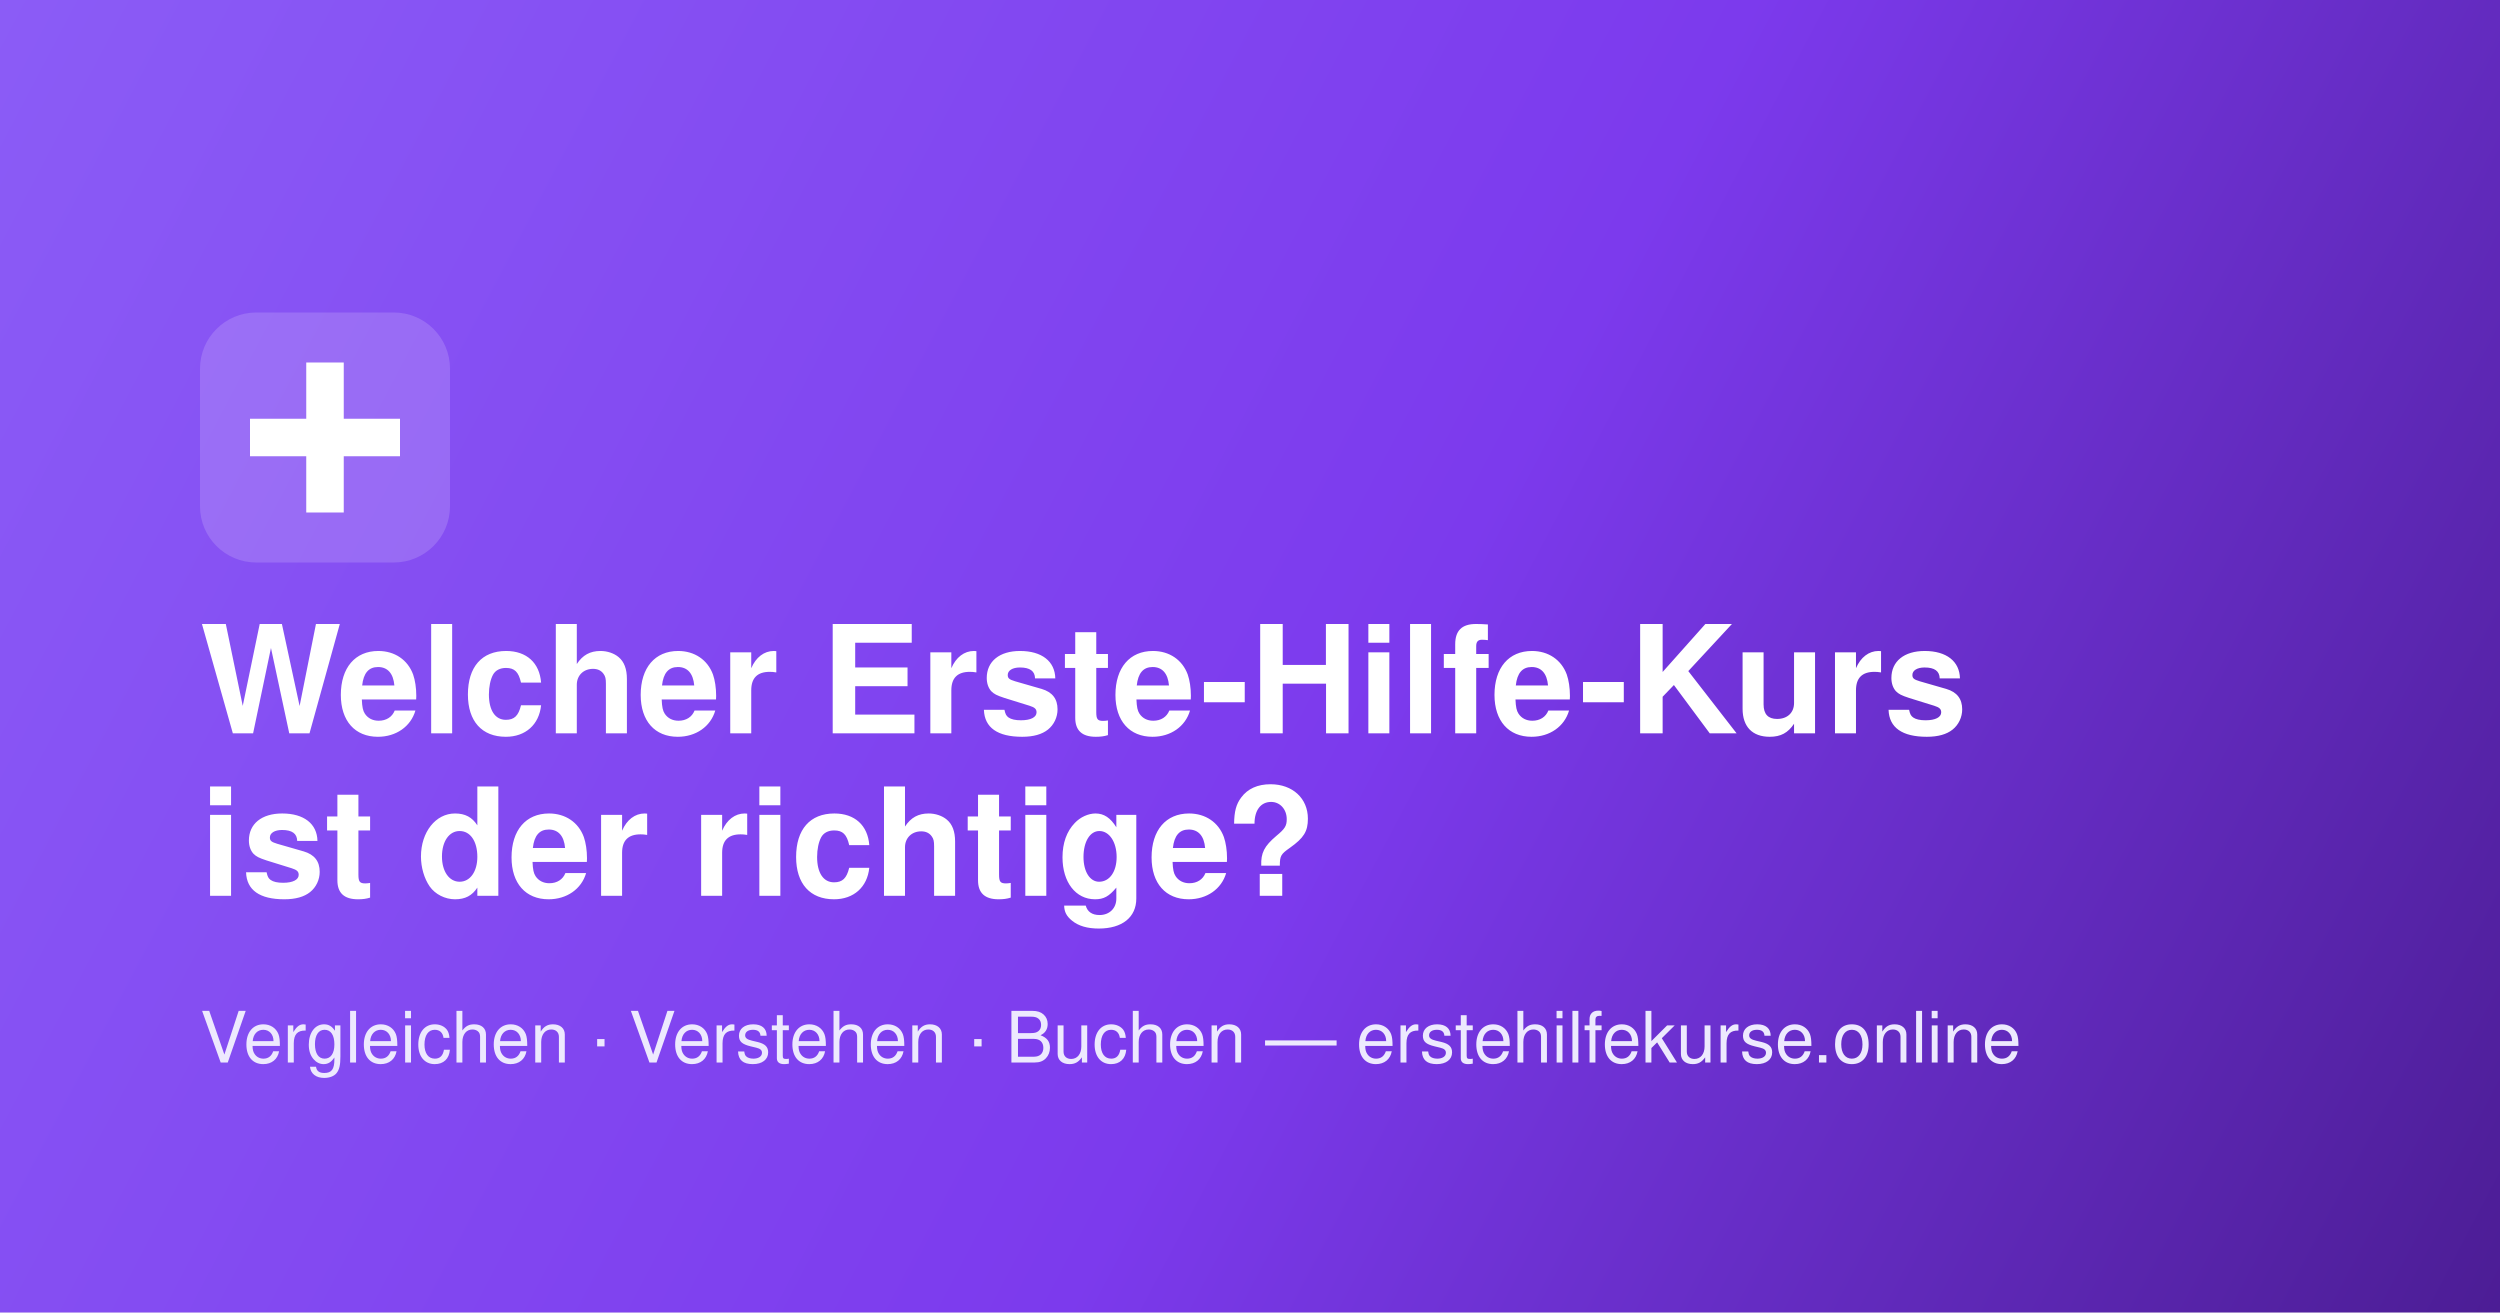
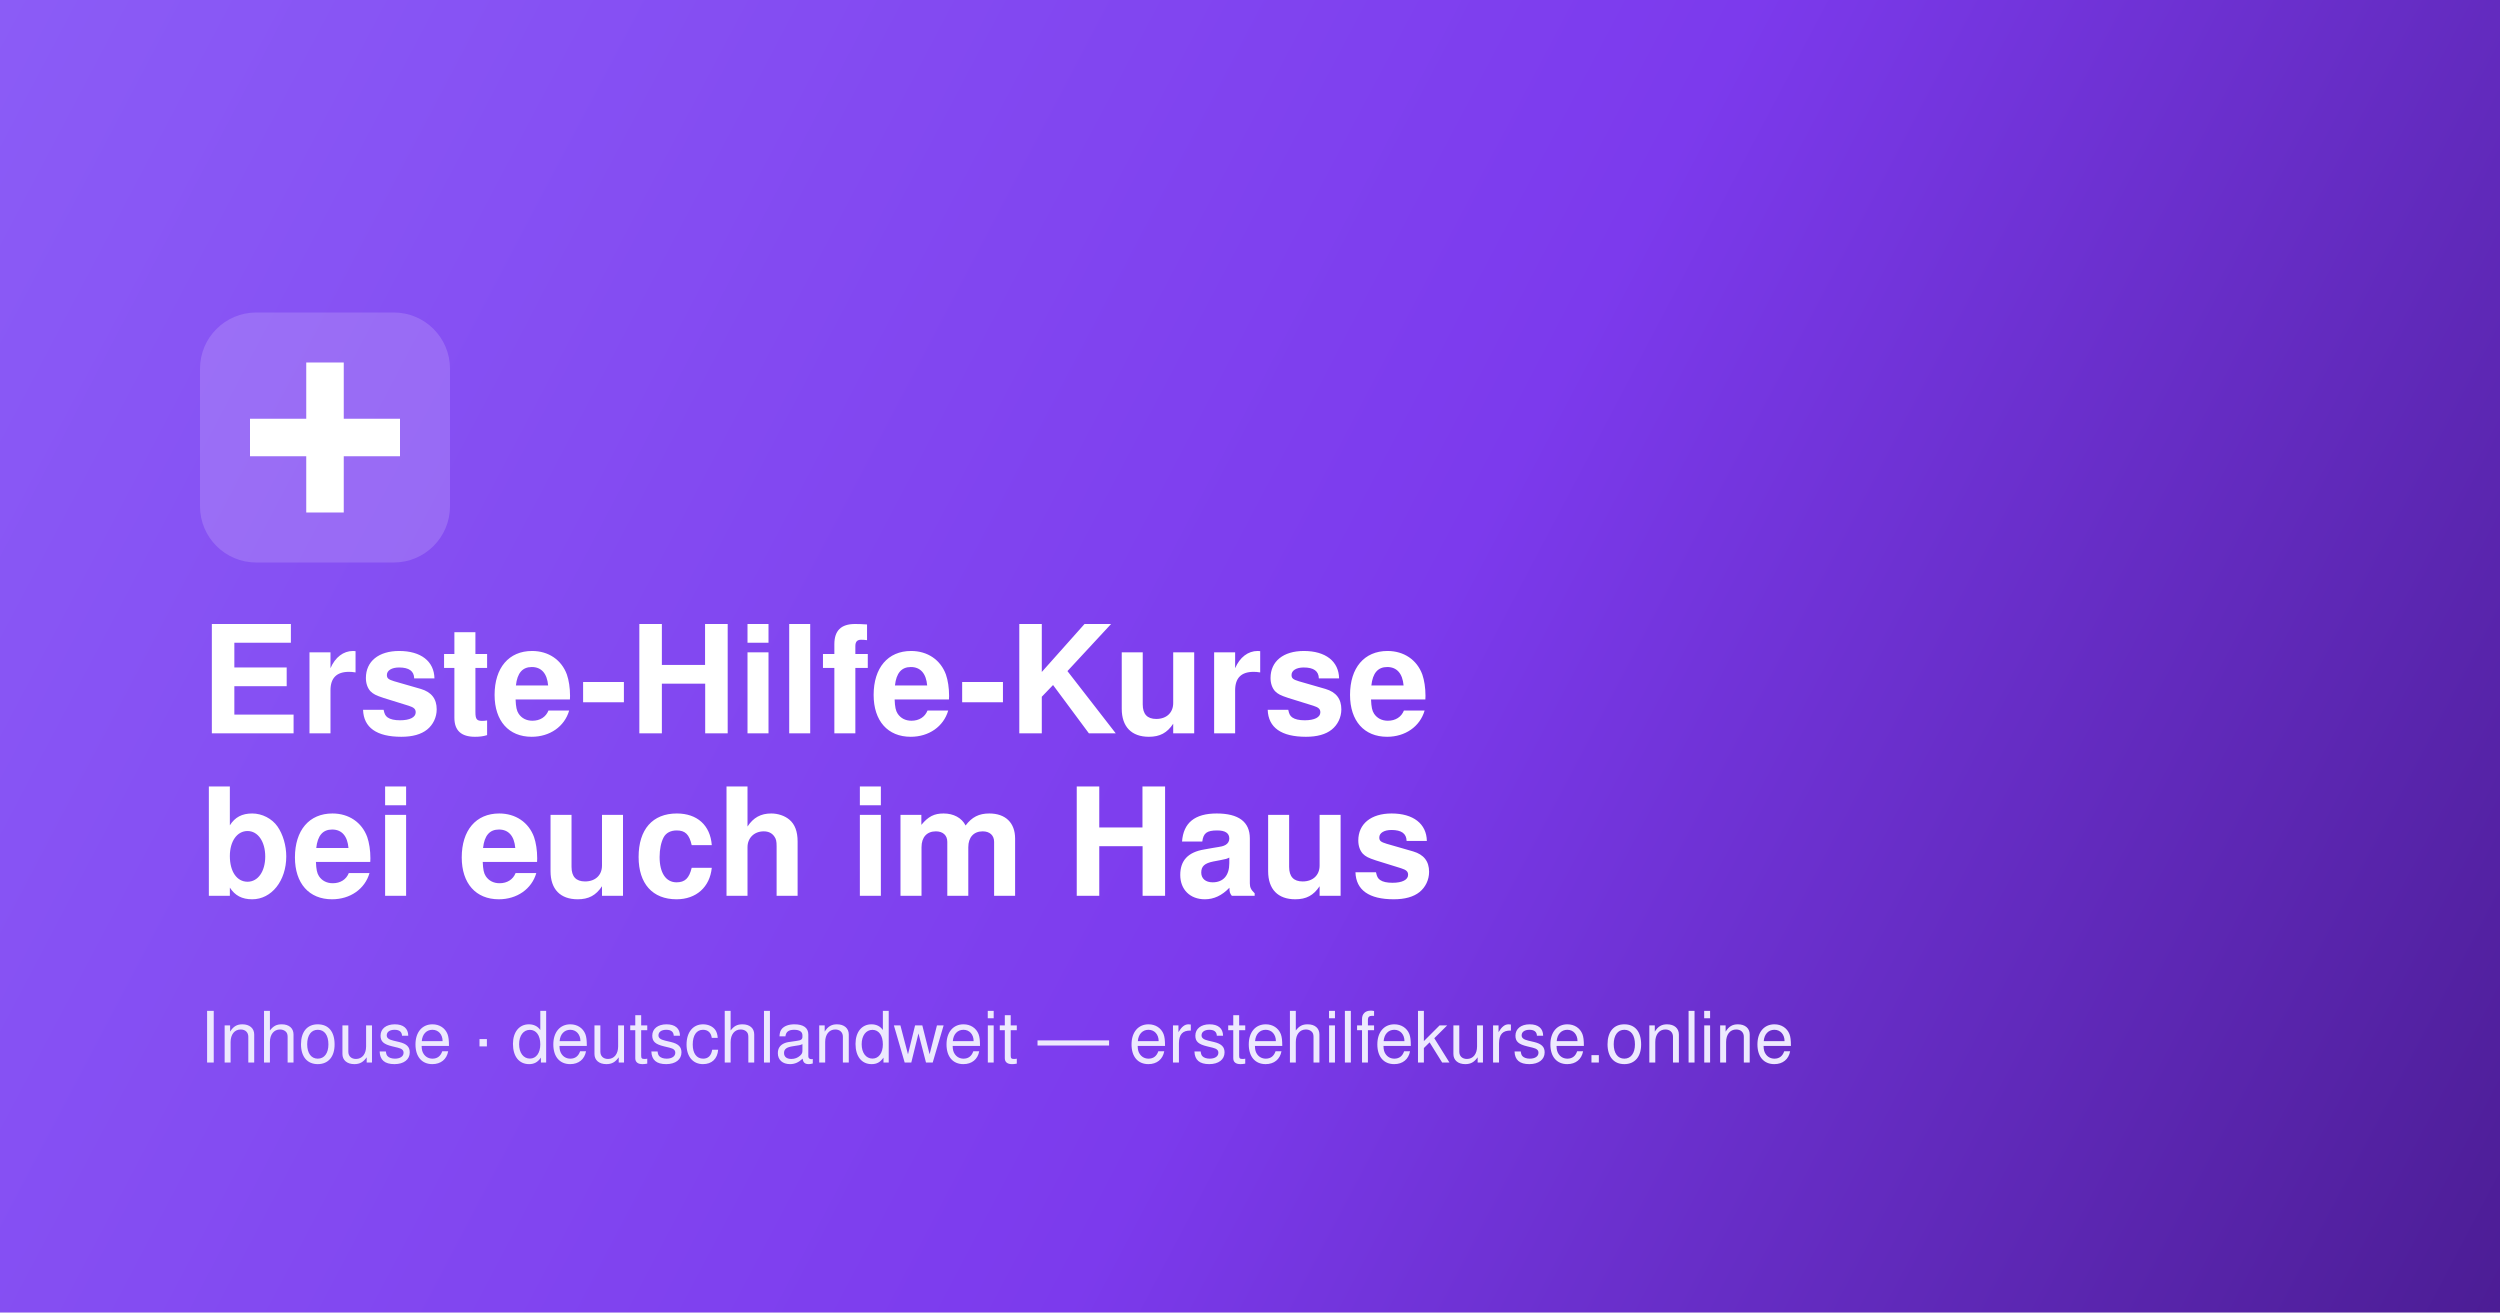
<svg xmlns="http://www.w3.org/2000/svg" width="1200" height="630" viewBox="0 0 1200 630">
  <defs>
    <linearGradient id="bg" x1="0" y1="0" x2="1200" y2="630" gradientUnits="userSpaceOnUse">
      <stop offset="0" stop-color="#8B5CF6" />
      <stop offset=".55" stop-color="#7C3AED" />
      <stop offset="1" stop-color="#4C1D95" />
    </linearGradient>
  </defs>
  <rect width="1200" height="630" fill="url(#bg)" />
  <g transform="translate(96,150)">
    <rect width="120" height="120" rx="27" fill="#fff" fill-opacity=".16" />
    <path d="M51 24h18v27h27v18H69v27H51V69H24V51h27z" fill="#fff" />
  </g>
-   <text x="96" y="352" font-family="Helvetica,Arial,sans-serif" font-size="72" font-weight="700" fill="#fff">Welcher Erste-Hilfe-Kurs</text>
-   <text x="96" y="430" font-family="Helvetica,Arial,sans-serif" font-size="72" font-weight="700" fill="#fff">ist der richtige?</text>
-   <text x="96" y="510" font-family="Helvetica,Arial,sans-serif" font-size="34" fill="#EDE9FE">Vergleichen · Verstehen · Buchen — erstehilfekurse.online</text>
+   <text x="96" y="352" font-family="Helvetica,Arial,sans-serif" font-size="72" font-weight="700" fill="#fff">Erste-Hilfe-Kurse</text>
+   <text x="96" y="430" font-family="Helvetica,Arial,sans-serif" font-size="72" font-weight="700" fill="#fff">bei euch im Haus</text>
+   <text x="96" y="510" font-family="Helvetica,Arial,sans-serif" font-size="34" fill="#EDE9FE">Inhouse · deutschlandweit — erstehilfekurse.online</text>
</svg>
